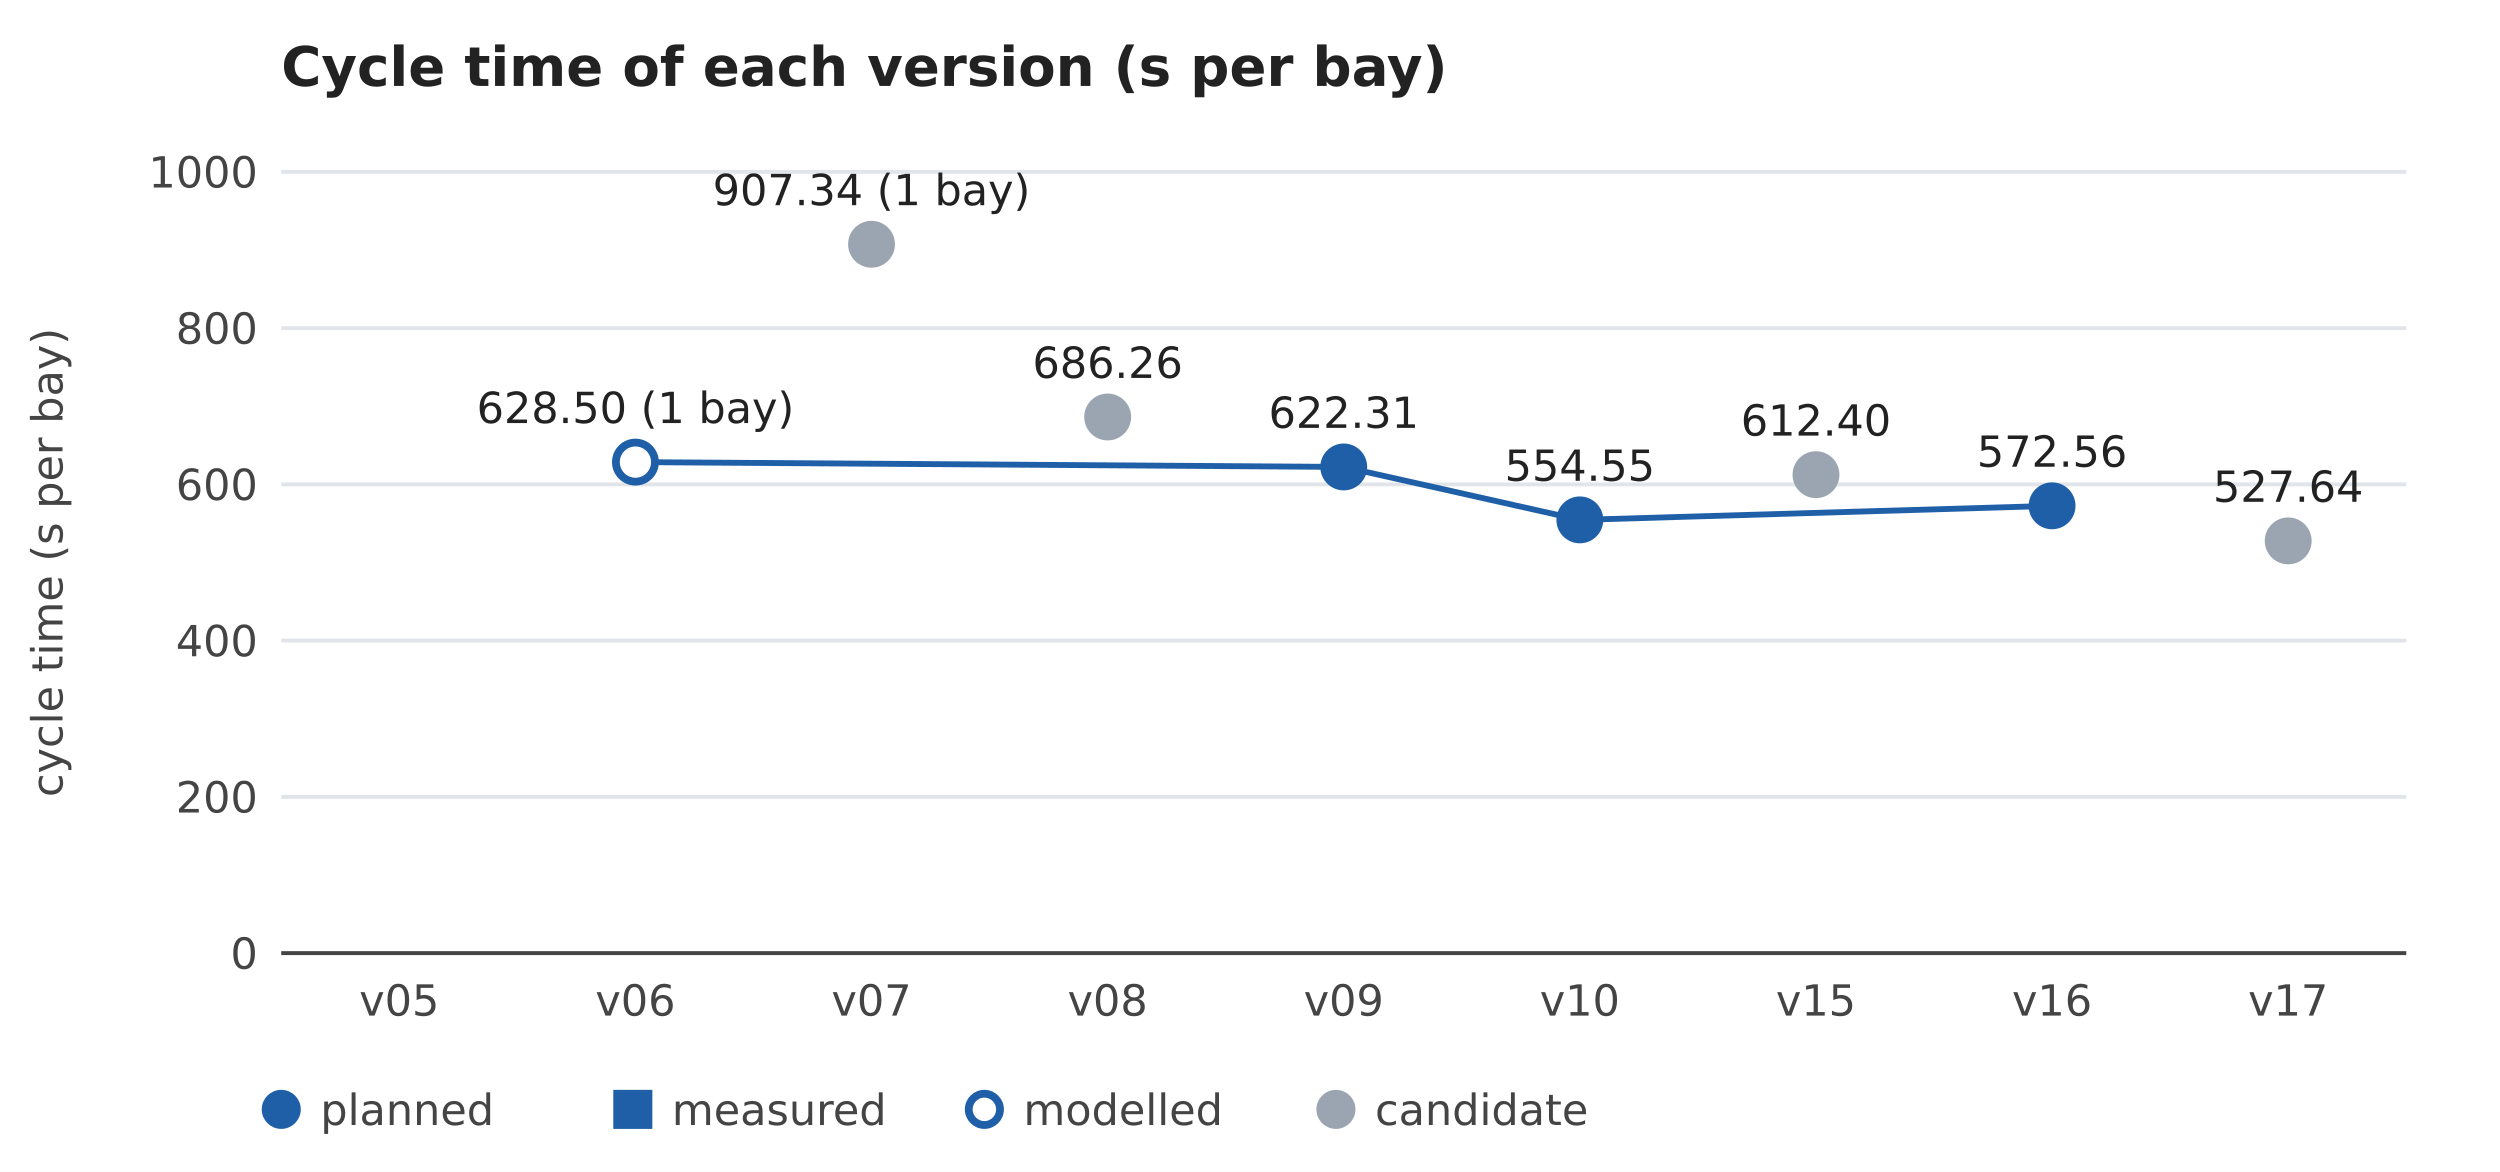
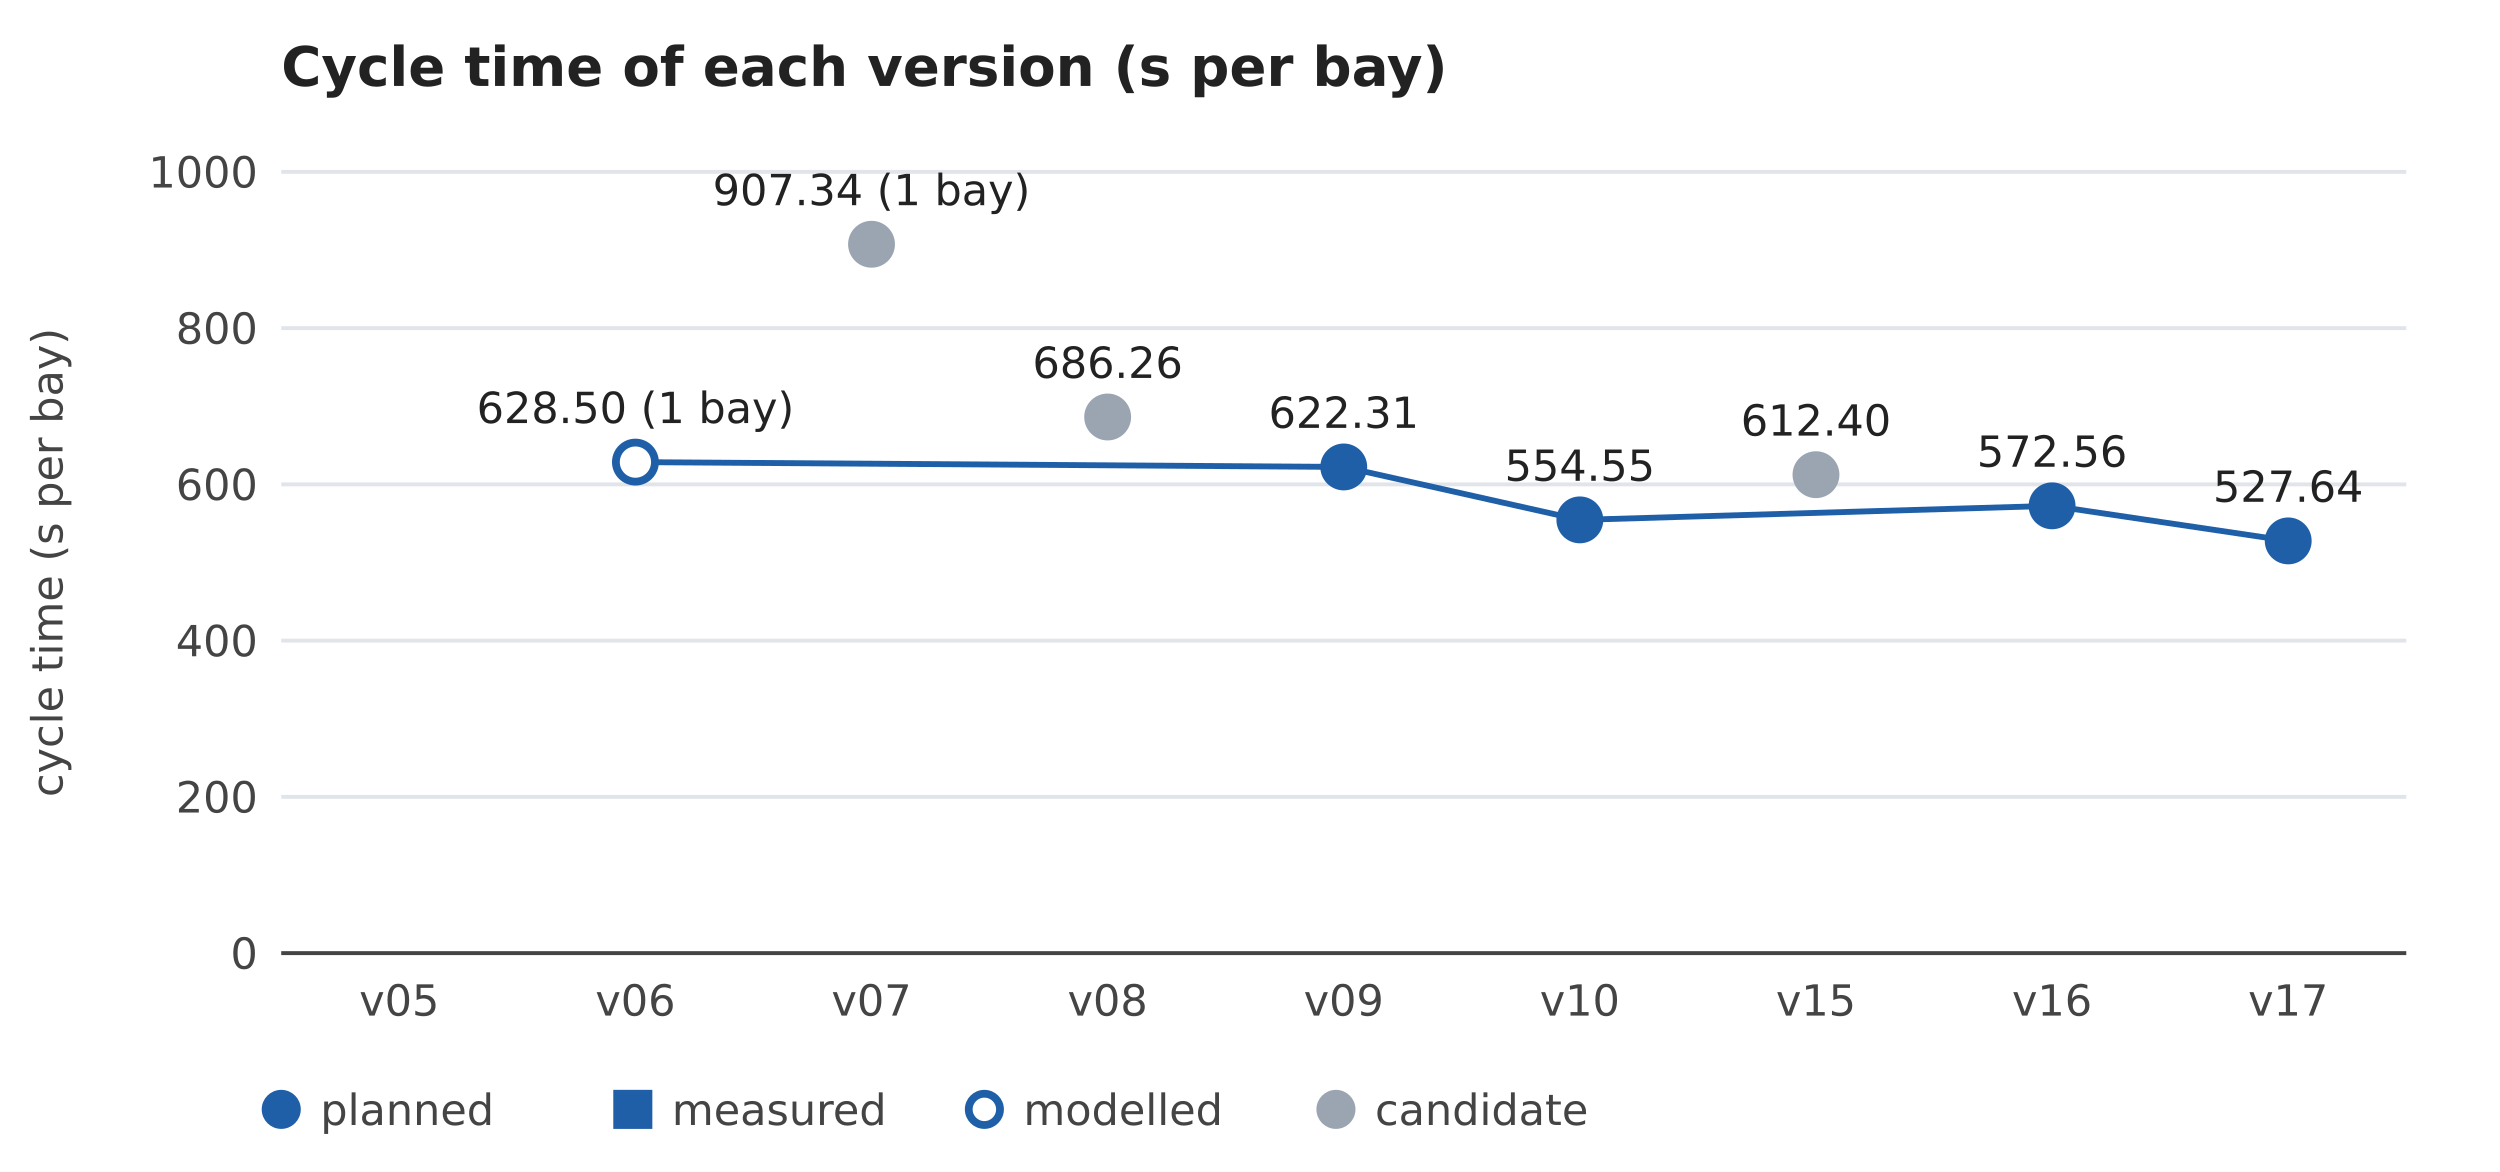
<svg xmlns="http://www.w3.org/2000/svg" width="640" height="300" viewBox="0 0 640 300" font-family="DejaVu Sans, Arial, sans-serif" font-size="11">
  <rect width="640" height="300" fill="#ffffff" />
  <text x="72" y="22" font-size="14" font-weight="bold" fill="#222222">Cycle time of each version (s per bay)</text>
  <line x1="72" y1="244.00" x2="616" y2="244.00" stroke="#e1e5ea" stroke-width="1" />
  <text x="66" y="248.00" text-anchor="end" fill="#444444">0</text>
  <line x1="72" y1="204.00" x2="616" y2="204.00" stroke="#e1e5ea" stroke-width="1" />
  <text x="66" y="208.00" text-anchor="end" fill="#444444">200</text>
  <line x1="72" y1="164.00" x2="616" y2="164.00" stroke="#e1e5ea" stroke-width="1" />
  <text x="66" y="168.00" text-anchor="end" fill="#444444">400</text>
  <line x1="72" y1="124.00" x2="616" y2="124.00" stroke="#e1e5ea" stroke-width="1" />
  <text x="66" y="128.00" text-anchor="end" fill="#444444">600</text>
  <line x1="72" y1="84.00" x2="616" y2="84.00" stroke="#e1e5ea" stroke-width="1" />
  <text x="66" y="88.00" text-anchor="end" fill="#444444">800</text>
  <line x1="72" y1="44.00" x2="616" y2="44.00" stroke="#e1e5ea" stroke-width="1" />
  <text x="66" y="48.00" text-anchor="end" fill="#444444">1000</text>
  <line x1="72" y1="244" x2="616" y2="244" stroke="#444444" />
  <text transform="translate(16 144.00) rotate(-90)" text-anchor="middle" fill="#444444">cycle time (s per bay)</text>
  <text x="102.22" y="260" text-anchor="middle" fill="#444444">v05</text>
  <text x="162.67" y="260" text-anchor="middle" fill="#444444">v06</text>
  <text x="223.11" y="260" text-anchor="middle" fill="#444444">v07</text>
  <text x="283.56" y="260" text-anchor="middle" fill="#444444">v08</text>
  <text x="344.00" y="260" text-anchor="middle" fill="#444444">v09</text>
  <text x="404.44" y="260" text-anchor="middle" fill="#444444">v10</text>
  <text x="464.89" y="260" text-anchor="middle" fill="#444444">v15</text>
  <text x="525.33" y="260" text-anchor="middle" fill="#444444">v16</text>
  <text x="585.78" y="260" text-anchor="middle" fill="#444444">v17</text>
-   <polyline fill="none" stroke="#1f5fa8" stroke-width="1.5" points="162.67,118.30 344.00,119.54 404.44,133.09 525.33,129.49" />
+   <polyline fill="none" stroke="#1f5fa8" stroke-width="1.5" points="162.67,118.30 344.00,119.54 404.44,133.09 525.33,129.49 585.78,138.47" />
  <circle cx="162.67" cy="118.30" r="5" fill="#ffffff" stroke="#1f5fa8" stroke-width="2" />
  <text x="162.67" y="108.30" text-anchor="middle" fill="#222222">628.50 (1 bay)</text>
  <circle cx="223.11" cy="62.53" r="5" fill="#9aa5b1" stroke="#9aa5b1" stroke-width="2" />
  <text x="223.11" y="52.53" text-anchor="middle" fill="#222222">907.34 (1 bay)</text>
  <circle cx="283.56" cy="106.75" r="5" fill="#9aa5b1" stroke="#9aa5b1" stroke-width="2" />
  <text x="283.56" y="96.75" text-anchor="middle" fill="#222222">686.26</text>
  <circle cx="344.00" cy="119.54" r="5" fill="#1f5fa8" stroke="#1f5fa8" stroke-width="2" />
  <text x="344.00" y="109.54" text-anchor="middle" fill="#222222">622.31</text>
  <circle cx="404.44" cy="133.09" r="5" fill="#1f5fa8" stroke="#1f5fa8" stroke-width="2" />
  <text x="404.44" y="123.09" text-anchor="middle" fill="#222222">554.55</text>
  <circle cx="464.89" cy="121.52" r="5" fill="#9aa5b1" stroke="#9aa5b1" stroke-width="2" />
  <text x="464.89" y="111.52" text-anchor="middle" fill="#222222">612.40</text>
  <circle cx="525.33" cy="129.49" r="5" fill="#1f5fa8" stroke="#1f5fa8" stroke-width="2" />
  <text x="525.33" y="119.49" text-anchor="middle" fill="#222222">572.56</text>
-   <circle cx="585.78" cy="138.47" r="5" fill="#9aa5b1" stroke="#9aa5b1" stroke-width="2" />
+   <circle cx="585.78" cy="138.47" r="5" fill="#1f5fa8" stroke="#1f5fa8" stroke-width="2" />
  <text x="585.78" y="128.47" text-anchor="middle" fill="#222222">527.64</text>
  <circle cx="72" cy="284" r="4" fill="#1f5fa8" stroke="#1f5fa8" stroke-width="2" />
  <text x="82" y="288" fill="#444444">planned</text>
  <rect x="158" y="280" width="8" height="8" fill="#1f5fa8" stroke="#1f5fa8" stroke-width="2" />
  <text x="172" y="288" fill="#444444">measured</text>
  <circle cx="252" cy="284" r="4" fill="#ffffff" stroke="#1f5fa8" stroke-width="2" />
  <text x="262" y="288" fill="#444444">modelled</text>
  <circle cx="342" cy="284" r="4" fill="#9aa5b1" stroke="#9aa5b1" stroke-width="2" />
  <text x="352" y="288" fill="#444444">candidate</text>
</svg>
